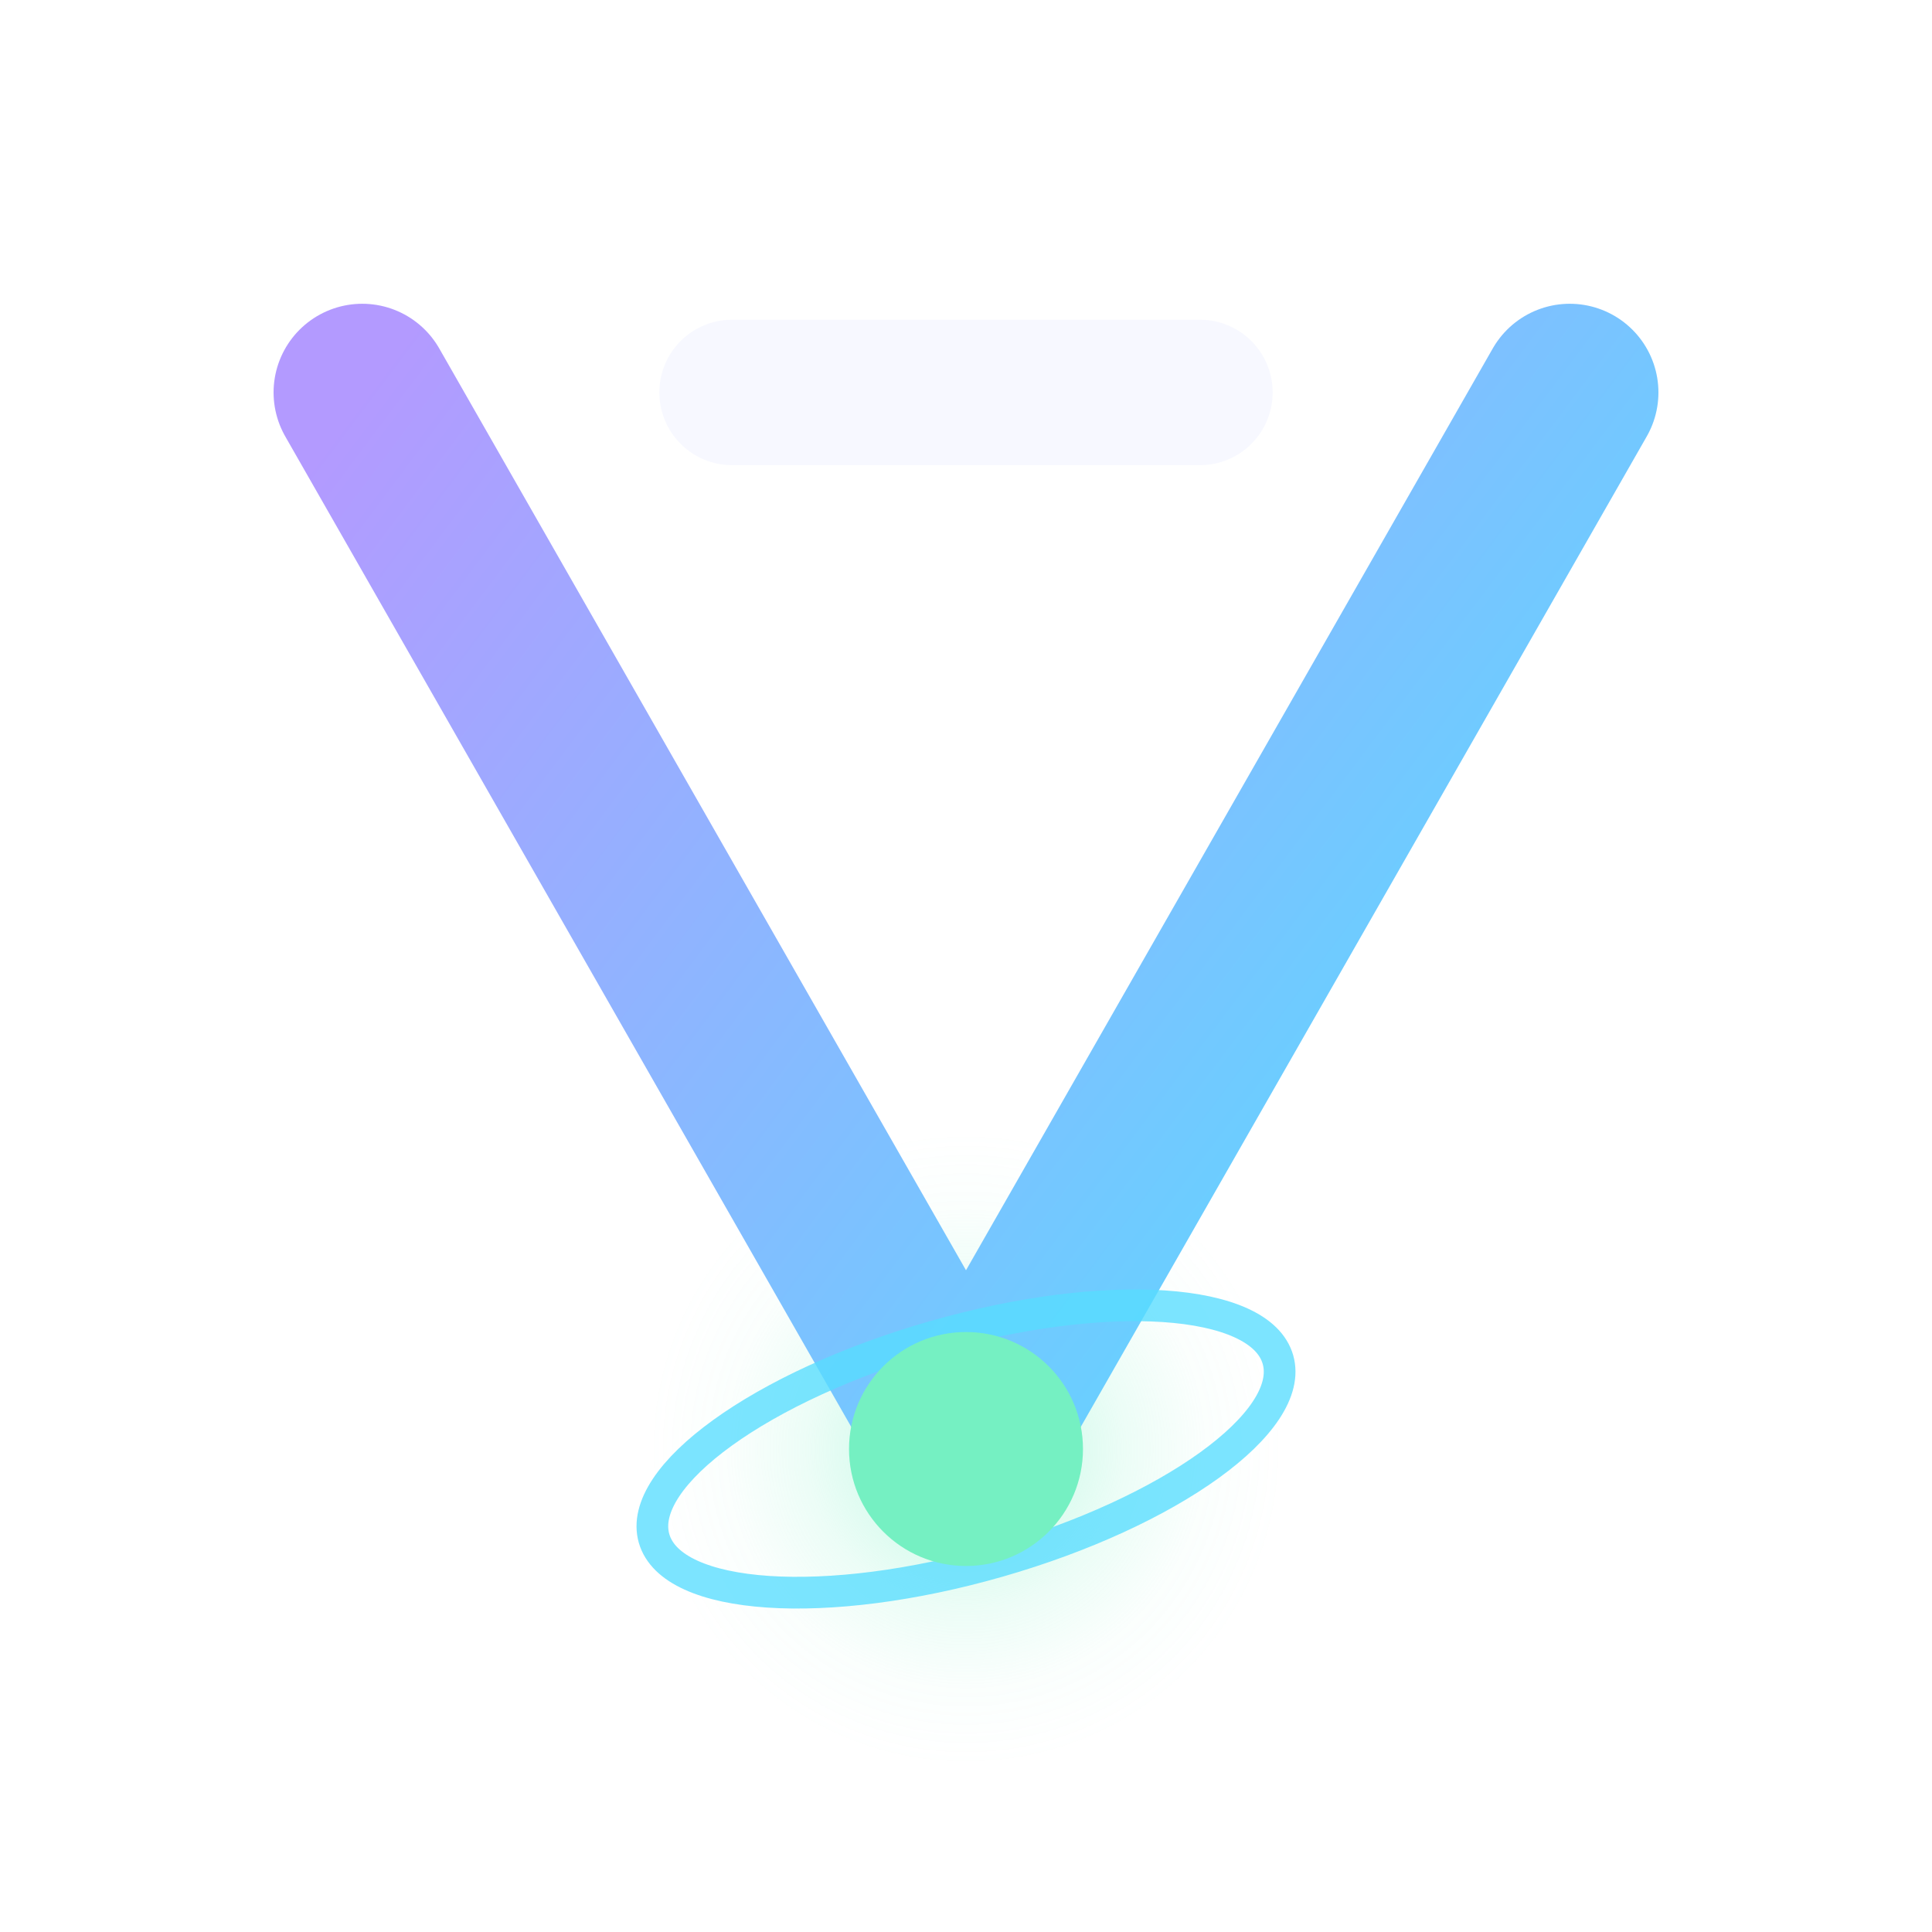
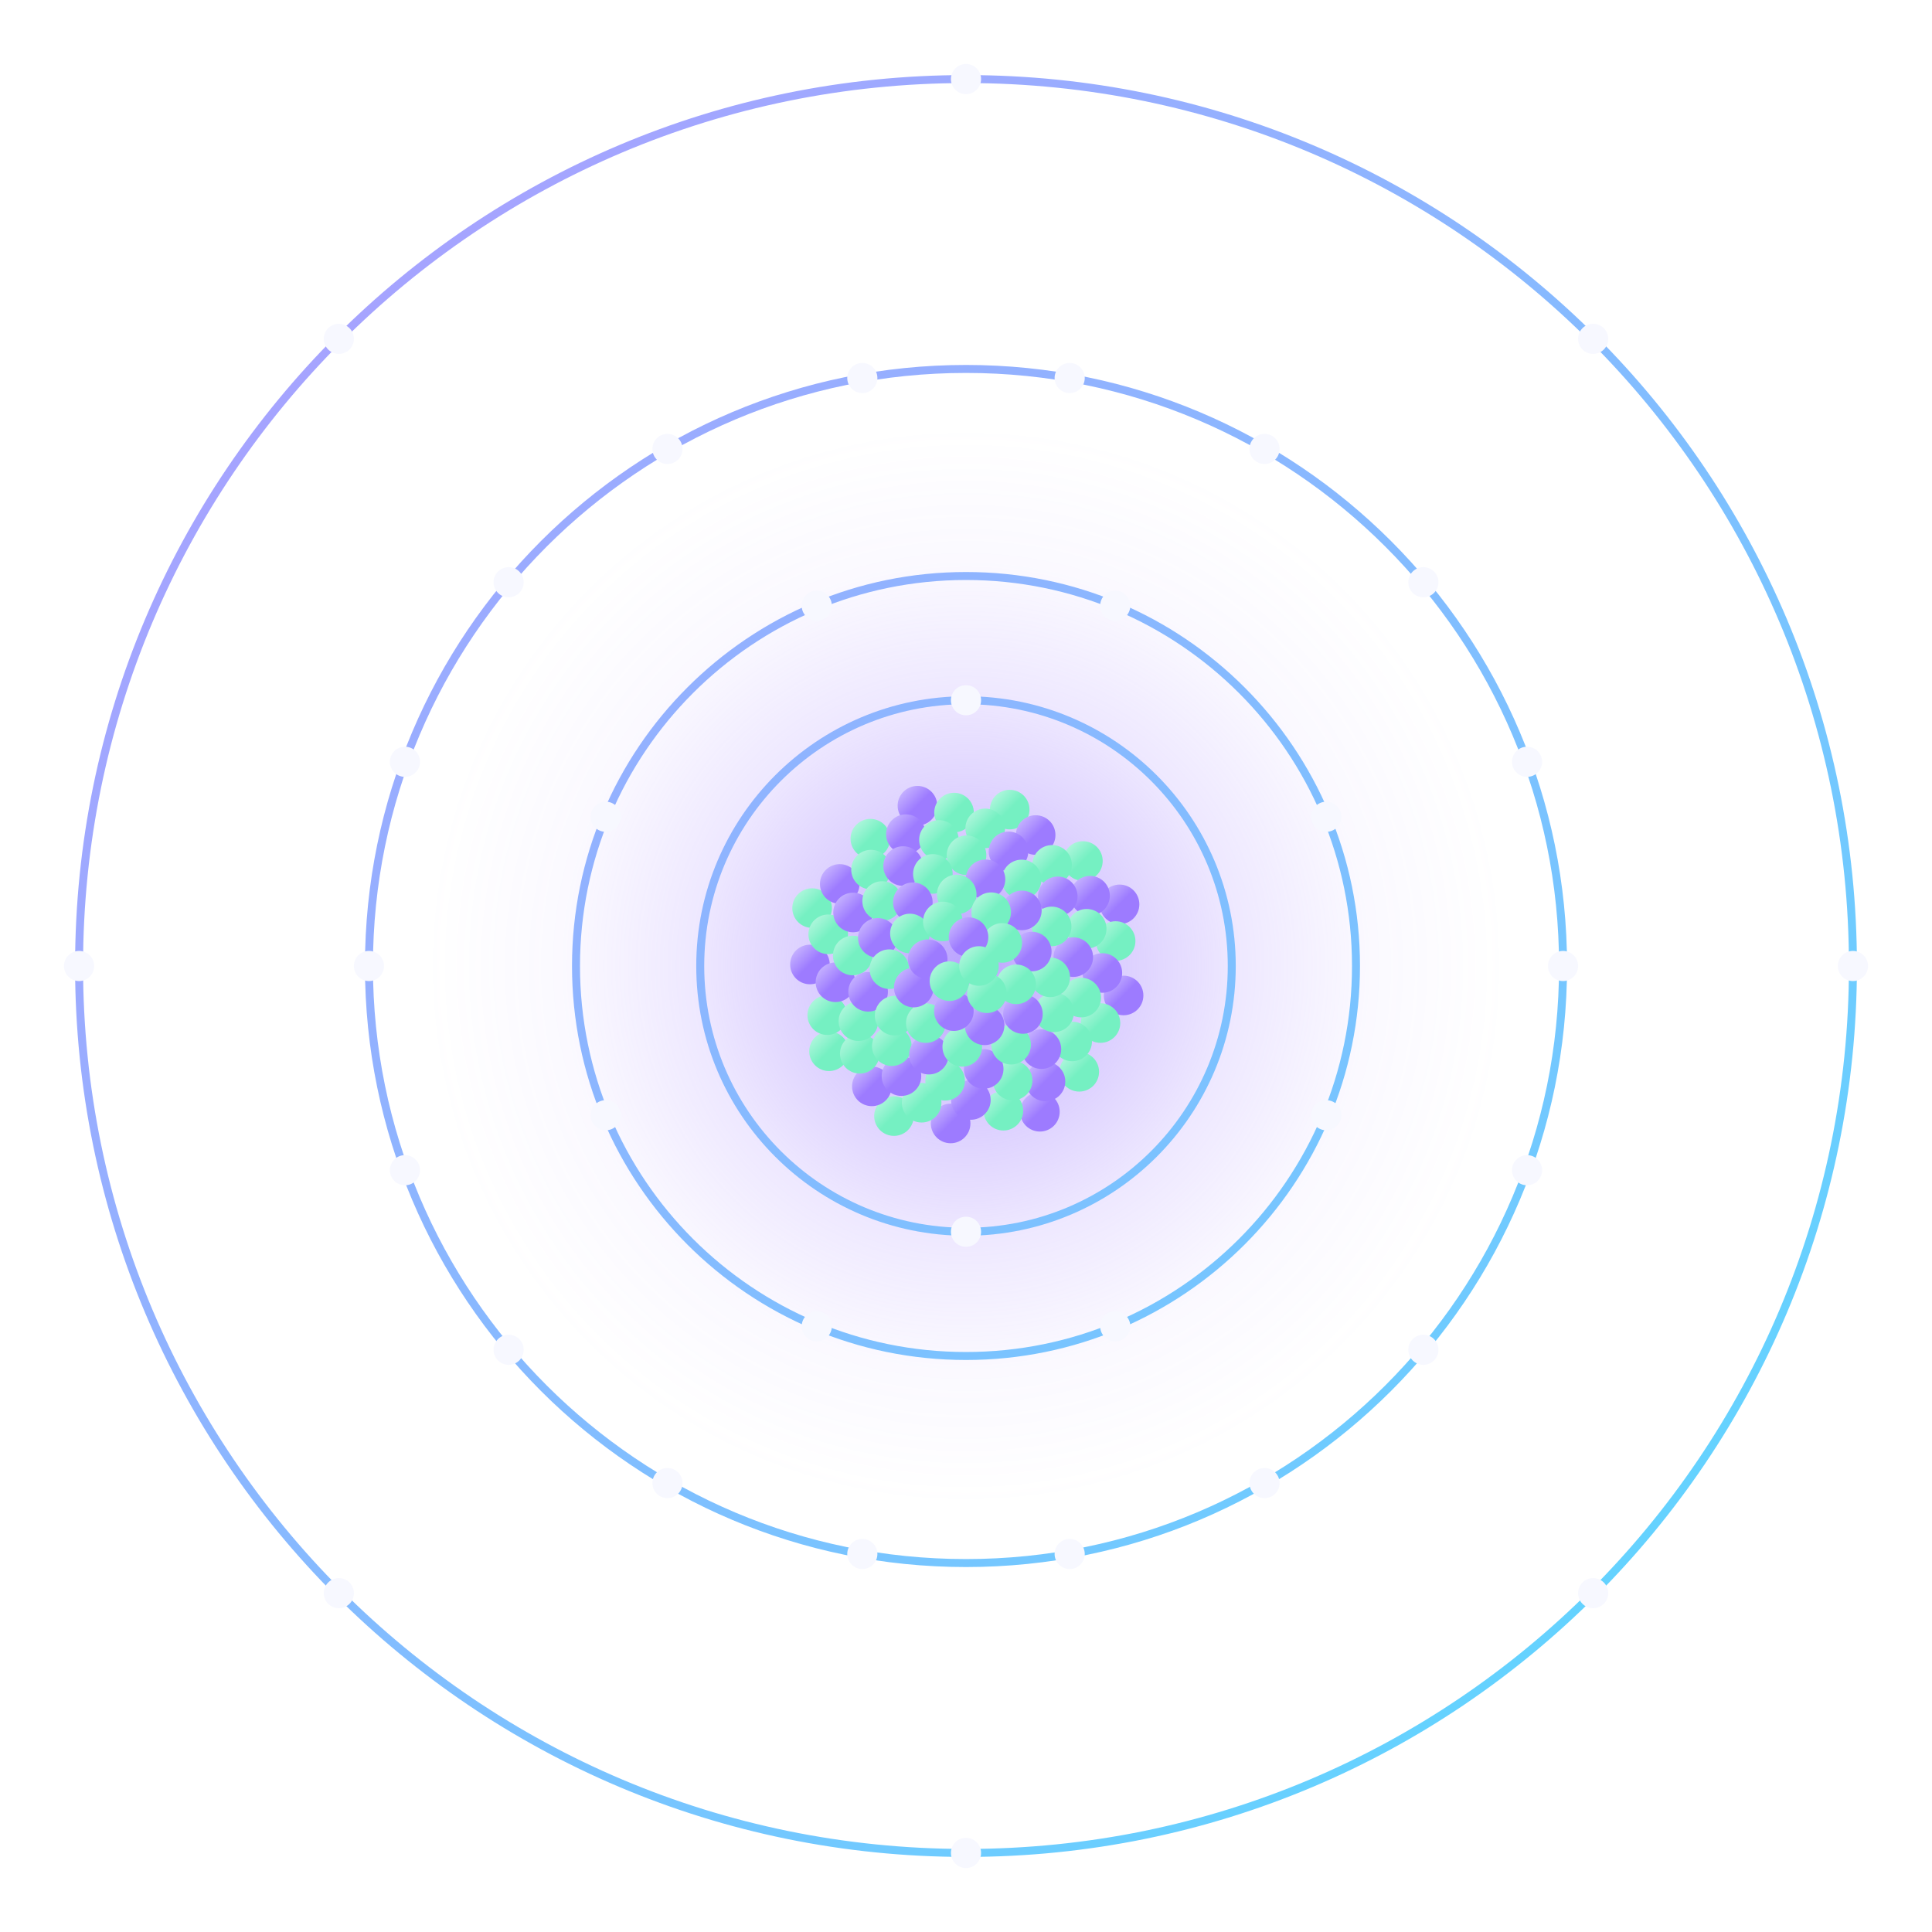
<svg xmlns="http://www.w3.org/2000/svg" viewBox="0 0 1024 1024" width="1024" height="1024" role="img" aria-label="vibey">
  <defs>
-     <radialGradient id="vibey-mark-g0" cx="512" cy="768" r="168" gradientUnits="userSpaceOnUse">
-       <stop offset="0" stop-color="#75f0c2" stop-opacity="0.55" />
-       <stop offset="0.25" stop-color="#75f0c2" stop-opacity="0.309" />
-       <stop offset="0.5" stop-color="#75f0c2" stop-opacity="0.138" />
-       <stop offset="0.75" stop-color="#75f0c2" stop-opacity="0.034" />
-       <stop offset="1" stop-color="#75f0c2" stop-opacity="0" />
+     <radialGradient id="vibey-mark-g0" cx="512" cy="512" r="285.76" gradientUnits="userSpaceOnUse">
+       <stop offset="0" stop-color="#9d7bff" stop-opacity="0.7" />
+       <stop offset="0.25" stop-color="#9d7bff" stop-opacity="0.394" />
+       <stop offset="0.5" stop-color="#9d7bff" stop-opacity="0.175" />
+       <stop offset="0.75" stop-color="#9d7bff" stop-opacity="0.044" />
+       <stop offset="1" stop-color="#9d7bff" stop-opacity="0" />
    </radialGradient>
-     <linearGradient id="vibey-mark-g1" x1="192" y1="208" x2="832" y2="688" gradientUnits="userSpaceOnUse">
+     <linearGradient id="vibey-mark-g1" x1="42" y1="42" x2="982" y2="982" gradientUnits="userSpaceOnUse">
      <stop offset="0" stop-color="#b39aff" stop-opacity="1" />
      <stop offset="1" stop-color="#57dcff" stop-opacity="1" />
    </linearGradient>
-     <linearGradient id="vibey-mark-g2" x1="192" y1="208" x2="832" y2="688" gradientUnits="userSpaceOnUse">
+     <linearGradient id="vibey-mark-g2" x1="42" y1="42" x2="982" y2="982" gradientUnits="userSpaceOnUse">
      <stop offset="0" stop-color="#b39aff" stop-opacity="1" />
      <stop offset="1" stop-color="#57dcff" stop-opacity="1" />
    </linearGradient>
+     <linearGradient id="vibey-mark-g3" x1="42" y1="42" x2="982" y2="982" gradientUnits="userSpaceOnUse">
+       <stop offset="0" stop-color="#b39aff" stop-opacity="1" />
+       <stop offset="1" stop-color="#57dcff" stop-opacity="1" />
+     </linearGradient>
+     <linearGradient id="vibey-mark-g4" x1="42" y1="42" x2="982" y2="982" gradientUnits="userSpaceOnUse">
+       <stop offset="0" stop-color="#b39aff" stop-opacity="1" />
+       <stop offset="1" stop-color="#57dcff" stop-opacity="1" />
+     </linearGradient>
+     <linearGradient id="vibey-mark-g5" x1="475.768" y1="416.552" x2="496.752" y2="437.535" gradientUnits="userSpaceOnUse">
+       <stop offset="0" stop-color="#d3c4ff" stop-opacity="1" />
+       <stop offset="0.5" stop-color="#9d7bff" stop-opacity="1" />
+       <stop offset="1" stop-color="#9d7bff" stop-opacity="1" />
+     </linearGradient>
+     <linearGradient id="vibey-mark-g6" x1="463.331" y1="581.059" x2="484.315" y2="602.042" gradientUnits="userSpaceOnUse">
+       <stop offset="0" stop-color="#c1f8e4" stop-opacity="1" />
+       <stop offset="0.5" stop-color="#75f0c2" stop-opacity="1" />
+       <stop offset="1" stop-color="#75f0c2" stop-opacity="1" />
+     </linearGradient>
+     <linearGradient id="vibey-mark-g7" x1="582.896" y1="468.838" x2="603.88" y2="489.822" gradientUnits="userSpaceOnUse">
+       <stop offset="0" stop-color="#d3c4ff" stop-opacity="1" />
+       <stop offset="0.5" stop-color="#9d7bff" stop-opacity="1" />
+       <stop offset="1" stop-color="#9d7bff" stop-opacity="1" />
+     </linearGradient>
+     <linearGradient id="vibey-mark-g8" x1="419.932" y1="470.811" x2="440.915" y2="491.795" gradientUnits="userSpaceOnUse">
+       <stop offset="0" stop-color="#c1f8e4" stop-opacity="1" />
+       <stop offset="0.5" stop-color="#75f0c2" stop-opacity="1" />
+       <stop offset="1" stop-color="#75f0c2" stop-opacity="1" />
+     </linearGradient>
+     <linearGradient id="vibey-mark-g9" x1="540.679" y1="578.763" x2="561.663" y2="599.746" gradientUnits="userSpaceOnUse">
+       <stop offset="0" stop-color="#d3c4ff" stop-opacity="1" />
+       <stop offset="0.5" stop-color="#9d7bff" stop-opacity="1" />
+       <stop offset="1" stop-color="#9d7bff" stop-opacity="1" />
+     </linearGradient>
+     <linearGradient id="vibey-mark-g10" x1="524.663" y1="418.61" x2="545.646" y2="439.593" gradientUnits="userSpaceOnUse">
+       <stop offset="0" stop-color="#c1f8e4" stop-opacity="1" />
+       <stop offset="0.5" stop-color="#75f0c2" stop-opacity="1" />
+       <stop offset="1" stop-color="#75f0c2" stop-opacity="1" />
+     </linearGradient>
+     <linearGradient id="vibey-mark-g11" x1="428.905" y1="546.704" x2="449.888" y2="567.687" gradientUnits="userSpaceOnUse">
+       <stop offset="0" stop-color="#c1f8e4" stop-opacity="1" />
+       <stop offset="0.5" stop-color="#75f0c2" stop-opacity="1" />
+       <stop offset="1" stop-color="#75f0c2" stop-opacity="1" />
+     </linearGradient>
+     <linearGradient id="vibey-mark-g12" x1="585.029" y1="517.124" x2="606.012" y2="538.107" gradientUnits="userSpaceOnUse">
+       <stop offset="0" stop-color="#d3c4ff" stop-opacity="1" />
+       <stop offset="0.5" stop-color="#9d7bff" stop-opacity="1" />
+       <stop offset="1" stop-color="#9d7bff" stop-opacity="1" />
+     </linearGradient>
+     <linearGradient id="vibey-mark-g13" x1="450.806" y1="434.022" x2="471.789" y2="455.006" gradientUnits="userSpaceOnUse">
+       <stop offset="0" stop-color="#c1f8e4" stop-opacity="1" />
+       <stop offset="0.5" stop-color="#75f0c2" stop-opacity="1" />
+       <stop offset="1" stop-color="#75f0c2" stop-opacity="1" />
+     </linearGradient>
+     <linearGradient id="vibey-mark-g14" x1="493.363" y1="584.961" x2="514.347" y2="605.945" gradientUnits="userSpaceOnUse">
+       <stop offset="0" stop-color="#d3c4ff" stop-opacity="1" />
+       <stop offset="0.5" stop-color="#9d7bff" stop-opacity="1" />
+       <stop offset="1" stop-color="#9d7bff" stop-opacity="1" />
+     </linearGradient>
+     <linearGradient id="vibey-mark-g15" x1="563.466" y1="445.852" x2="584.449" y2="466.835" gradientUnits="userSpaceOnUse">
+       <stop offset="0" stop-color="#c1f8e4" stop-opacity="1" />
+       <stop offset="0.5" stop-color="#75f0c2" stop-opacity="1" />
+       <stop offset="1" stop-color="#75f0c2" stop-opacity="1" />
+     </linearGradient>
+     <linearGradient id="vibey-mark-g16" x1="418.796" y1="500.701" x2="439.779" y2="521.685" gradientUnits="userSpaceOnUse">
+       <stop offset="0" stop-color="#d3c4ff" stop-opacity="1" />
+       <stop offset="0.5" stop-color="#9d7bff" stop-opacity="1" />
+       <stop offset="1" stop-color="#9d7bff" stop-opacity="1" />
+     </linearGradient>
+     <linearGradient id="vibey-mark-g17" x1="561.535" y1="557.584" x2="582.518" y2="578.568" gradientUnits="userSpaceOnUse">
+       <stop offset="0" stop-color="#c1f8e4" stop-opacity="1" />
+       <stop offset="0.5" stop-color="#75f0c2" stop-opacity="1" />
+       <stop offset="1" stop-color="#75f0c2" stop-opacity="1" />
+     </linearGradient>
+     <linearGradient id="vibey-mark-g18" x1="495.17" y1="420.187" x2="516.154" y2="441.171" gradientUnits="userSpaceOnUse">
+       <stop offset="0" stop-color="#c1f8e4" stop-opacity="1" />
+       <stop offset="0.5" stop-color="#75f0c2" stop-opacity="1" />
+       <stop offset="1" stop-color="#75f0c2" stop-opacity="1" />
+     </linearGradient>
+     <linearGradient id="vibey-mark-g19" x1="451.608" y1="565.296" x2="472.591" y2="586.279" gradientUnits="userSpaceOnUse">
+       <stop offset="0" stop-color="#d3c4ff" stop-opacity="1" />
+       <stop offset="0.5" stop-color="#9d7bff" stop-opacity="1" />
+       <stop offset="1" stop-color="#9d7bff" stop-opacity="1" />
+     </linearGradient>
+     <linearGradient id="vibey-mark-g20" x1="580.814" y1="488.277" x2="601.798" y2="509.26" gradientUnits="userSpaceOnUse">
+       <stop offset="0" stop-color="#c1f8e4" stop-opacity="1" />
+       <stop offset="0.5" stop-color="#75f0c2" stop-opacity="1" />
+       <stop offset="1" stop-color="#75f0c2" stop-opacity="1" />
+     </linearGradient>
+     <linearGradient id="vibey-mark-g21" x1="434.587" y1="458.015" x2="455.57" y2="478.999" gradientUnits="userSpaceOnUse">
+       <stop offset="0" stop-color="#d3c4ff" stop-opacity="1" />
+       <stop offset="0.5" stop-color="#9d7bff" stop-opacity="1" />
+       <stop offset="1" stop-color="#9d7bff" stop-opacity="1" />
+     </linearGradient>
+     <linearGradient id="vibey-mark-g22" x1="521.327" y1="578.209" x2="542.31" y2="599.193" gradientUnits="userSpaceOnUse">
+       <stop offset="0" stop-color="#c1f8e4" stop-opacity="1" />
+       <stop offset="0.5" stop-color="#75f0c2" stop-opacity="1" />
+       <stop offset="1" stop-color="#75f0c2" stop-opacity="1" />
+     </linearGradient>
+     <linearGradient id="vibey-mark-g23" x1="538.425" y1="432.092" x2="559.408" y2="453.076" gradientUnits="userSpaceOnUse">
+       <stop offset="0" stop-color="#d3c4ff" stop-opacity="1" />
+       <stop offset="0.5" stop-color="#9d7bff" stop-opacity="1" />
+       <stop offset="1" stop-color="#9d7bff" stop-opacity="1" />
+     </linearGradient>
+     <linearGradient id="vibey-mark-g24" x1="427.965" y1="527.556" x2="448.949" y2="548.539" gradientUnits="userSpaceOnUse">
+       <stop offset="0" stop-color="#c1f8e4" stop-opacity="1" />
+       <stop offset="0.5" stop-color="#75f0c2" stop-opacity="1" />
+       <stop offset="1" stop-color="#75f0c2" stop-opacity="1" />
+     </linearGradient>
+     <linearGradient id="vibey-mark-g25" x1="572.772" y1="531.742" x2="593.756" y2="552.726" gradientUnits="userSpaceOnUse">
+       <stop offset="0" stop-color="#c1f8e4" stop-opacity="1" />
+       <stop offset="0.5" stop-color="#75f0c2" stop-opacity="1" />
+       <stop offset="1" stop-color="#75f0c2" stop-opacity="1" />
+     </linearGradient>
+     <linearGradient id="vibey-mark-g26" x1="469.637" y1="431.633" x2="490.62" y2="452.617" gradientUnits="userSpaceOnUse">
+       <stop offset="0" stop-color="#d3c4ff" stop-opacity="1" />
+       <stop offset="0.5" stop-color="#9d7bff" stop-opacity="1" />
+       <stop offset="1" stop-color="#9d7bff" stop-opacity="1" />
+     </linearGradient>
+     <linearGradient id="vibey-mark-g27" x1="478" y1="573.974" x2="498.983" y2="594.957" gradientUnits="userSpaceOnUse">
+       <stop offset="0" stop-color="#c1f8e4" stop-opacity="1" />
+       <stop offset="0.5" stop-color="#75f0c2" stop-opacity="1" />
+       <stop offset="1" stop-color="#75f0c2" stop-opacity="1" />
+     </linearGradient>
+     <linearGradient id="vibey-mark-g28" x1="567.251" y1="464.261" x2="588.235" y2="485.244" gradientUnits="userSpaceOnUse">
+       <stop offset="0" stop-color="#d3c4ff" stop-opacity="1" />
+       <stop offset="0.5" stop-color="#9d7bff" stop-opacity="1" />
+       <stop offset="1" stop-color="#9d7bff" stop-opacity="1" />
+     </linearGradient>
+     <linearGradient id="vibey-mark-g29" x1="428.482" y1="484.705" x2="449.466" y2="505.689" gradientUnits="userSpaceOnUse">
+       <stop offset="0" stop-color="#c1f8e4" stop-opacity="1" />
+       <stop offset="0.5" stop-color="#75f0c2" stop-opacity="1" />
+       <stop offset="1" stop-color="#75f0c2" stop-opacity="1" />
+     </linearGradient>
+     <linearGradient id="vibey-mark-g30" x1="543.647" y1="562.706" x2="564.63" y2="583.69" gradientUnits="userSpaceOnUse">
+       <stop offset="0" stop-color="#d3c4ff" stop-opacity="1" />
+       <stop offset="0.5" stop-color="#9d7bff" stop-opacity="1" />
+       <stop offset="1" stop-color="#9d7bff" stop-opacity="1" />
+     </linearGradient>
+     <linearGradient id="vibey-mark-g31" x1="511.687" y1="428.551" x2="532.671" y2="449.534" gradientUnits="userSpaceOnUse">
+       <stop offset="0" stop-color="#c1f8e4" stop-opacity="1" />
+       <stop offset="0.5" stop-color="#75f0c2" stop-opacity="1" />
+       <stop offset="1" stop-color="#75f0c2" stop-opacity="1" />
+     </linearGradient>
+     <linearGradient id="vibey-mark-g32" x1="445.216" y1="548.019" x2="466.2" y2="569.003" gradientUnits="userSpaceOnUse">
+       <stop offset="0" stop-color="#c1f8e4" stop-opacity="1" />
+       <stop offset="0.5" stop-color="#75f0c2" stop-opacity="1" />
+       <stop offset="1" stop-color="#75f0c2" stop-opacity="1" />
+     </linearGradient>
+     <linearGradient id="vibey-mark-g33" x1="573.786" y1="505.204" x2="594.769" y2="526.187" gradientUnits="userSpaceOnUse">
+       <stop offset="0" stop-color="#d3c4ff" stop-opacity="1" />
+       <stop offset="0.5" stop-color="#9d7bff" stop-opacity="1" />
+       <stop offset="1" stop-color="#9d7bff" stop-opacity="1" />
+     </linearGradient>
+     <linearGradient id="vibey-mark-g34" x1="451.169" y1="450.427" x2="472.153" y2="471.411" gradientUnits="userSpaceOnUse">
+       <stop offset="0" stop-color="#c1f8e4" stop-opacity="1" />
+       <stop offset="0.5" stop-color="#75f0c2" stop-opacity="1" />
+       <stop offset="1" stop-color="#75f0c2" stop-opacity="1" />
+     </linearGradient>
+     <linearGradient id="vibey-mark-g35" x1="504.098" y1="572.517" x2="525.081" y2="593.5" gradientUnits="userSpaceOnUse">
+       <stop offset="0" stop-color="#d3c4ff" stop-opacity="1" />
+       <stop offset="0.5" stop-color="#9d7bff" stop-opacity="1" />
+       <stop offset="1" stop-color="#9d7bff" stop-opacity="1" />
+     </linearGradient>
+     <linearGradient id="vibey-mark-g36" x1="547.132" y1="447.908" x2="568.116" y2="468.891" gradientUnits="userSpaceOnUse">
+       <stop offset="0" stop-color="#c1f8e4" stop-opacity="1" />
+       <stop offset="0.5" stop-color="#75f0c2" stop-opacity="1" />
+       <stop offset="1" stop-color="#75f0c2" stop-opacity="1" />
+     </linearGradient>
+     <linearGradient id="vibey-mark-g37" x1="432.328" y1="510.13" x2="453.312" y2="531.113" gradientUnits="userSpaceOnUse">
+       <stop offset="0" stop-color="#d3c4ff" stop-opacity="1" />
+       <stop offset="0.5" stop-color="#9d7bff" stop-opacity="1" />
+       <stop offset="1" stop-color="#9d7bff" stop-opacity="1" />
+     </linearGradient>
+     <linearGradient id="vibey-mark-g38" x1="557.789" y1="541.487" x2="578.772" y2="562.471" gradientUnits="userSpaceOnUse">
+       <stop offset="0" stop-color="#c1f8e4" stop-opacity="1" />
+       <stop offset="0.5" stop-color="#75f0c2" stop-opacity="1" />
+       <stop offset="1" stop-color="#75f0c2" stop-opacity="1" />
+     </linearGradient>
+     <linearGradient id="vibey-mark-g39" x1="487.158" y1="434.684" x2="508.142" y2="455.667" gradientUnits="userSpaceOnUse">
+       <stop offset="0" stop-color="#c1f8e4" stop-opacity="1" />
+       <stop offset="0.5" stop-color="#75f0c2" stop-opacity="1" />
+       <stop offset="1" stop-color="#75f0c2" stop-opacity="1" />
+     </linearGradient>
+     <linearGradient id="vibey-mark-g40" x1="467.301" y1="559.877" x2="488.284" y2="580.861" gradientUnits="userSpaceOnUse">
+       <stop offset="0" stop-color="#d3c4ff" stop-opacity="1" />
+       <stop offset="0.5" stop-color="#9d7bff" stop-opacity="1" />
+       <stop offset="1" stop-color="#9d7bff" stop-opacity="1" />
+     </linearGradient>
+     <linearGradient id="vibey-mark-g41" x1="565.489" y1="481.782" x2="586.473" y2="502.766" gradientUnits="userSpaceOnUse">
+       <stop offset="0" stop-color="#c1f8e4" stop-opacity="1" />
+       <stop offset="0.5" stop-color="#75f0c2" stop-opacity="1" />
+       <stop offset="1" stop-color="#75f0c2" stop-opacity="1" />
+     </linearGradient>
+     <linearGradient id="vibey-mark-g42" x1="441.646" y1="473.138" x2="462.63" y2="494.122" gradientUnits="userSpaceOnUse">
+       <stop offset="0" stop-color="#d3c4ff" stop-opacity="1" />
+       <stop offset="0.5" stop-color="#9d7bff" stop-opacity="1" />
+       <stop offset="1" stop-color="#9d7bff" stop-opacity="1" />
+     </linearGradient>
+     <linearGradient id="vibey-mark-g43" x1="526.215" y1="562.2" x2="547.199" y2="583.184" gradientUnits="userSpaceOnUse">
+       <stop offset="0" stop-color="#c1f8e4" stop-opacity="1" />
+       <stop offset="0.5" stop-color="#75f0c2" stop-opacity="1" />
+       <stop offset="1" stop-color="#75f0c2" stop-opacity="1" />
+     </linearGradient>
+     <linearGradient id="vibey-mark-g44" x1="524.035" y1="440.745" x2="545.019" y2="461.729" gradientUnits="userSpaceOnUse">
+       <stop offset="0" stop-color="#d3c4ff" stop-opacity="1" />
+       <stop offset="0.5" stop-color="#9d7bff" stop-opacity="1" />
+       <stop offset="1" stop-color="#9d7bff" stop-opacity="1" />
+     </linearGradient>
+     <linearGradient id="vibey-mark-g45" x1="444.504" y1="530.762" x2="465.488" y2="551.745" gradientUnits="userSpaceOnUse">
+       <stop offset="0" stop-color="#c1f8e4" stop-opacity="1" />
+       <stop offset="0.5" stop-color="#75f0c2" stop-opacity="1" />
+       <stop offset="1" stop-color="#75f0c2" stop-opacity="1" />
+     </linearGradient>
+     <linearGradient id="vibey-mark-g46" x1="562.587" y1="518.247" x2="583.571" y2="539.231" gradientUnits="userSpaceOnUse">
+       <stop offset="0" stop-color="#c1f8e4" stop-opacity="1" />
+       <stop offset="0.5" stop-color="#75f0c2" stop-opacity="1" />
+       <stop offset="1" stop-color="#75f0c2" stop-opacity="1" />
+     </linearGradient>
+     <linearGradient id="vibey-mark-g47" x1="468.177" y1="448.541" x2="489.16" y2="469.525" gradientUnits="userSpaceOnUse">
+       <stop offset="0" stop-color="#d3c4ff" stop-opacity="1" />
+       <stop offset="0.5" stop-color="#9d7bff" stop-opacity="1" />
+       <stop offset="1" stop-color="#9d7bff" stop-opacity="1" />
+     </linearGradient>
+     <linearGradient id="vibey-mark-g48" x1="490.443" y1="562.333" x2="511.426" y2="583.316" gradientUnits="userSpaceOnUse">
+       <stop offset="0" stop-color="#c1f8e4" stop-opacity="1" />
+       <stop offset="0.5" stop-color="#75f0c2" stop-opacity="1" />
+       <stop offset="1" stop-color="#75f0c2" stop-opacity="1" />
+     </linearGradient>
+     <linearGradient id="vibey-mark-g49" x1="550.142" y1="464.597" x2="571.126" y2="485.58" gradientUnits="userSpaceOnUse">
+       <stop offset="0" stop-color="#d3c4ff" stop-opacity="1" />
+       <stop offset="0.5" stop-color="#9d7bff" stop-opacity="1" />
+       <stop offset="1" stop-color="#9d7bff" stop-opacity="1" />
+     </linearGradient>
+     <linearGradient id="vibey-mark-g50" x1="441.488" y1="495.946" x2="462.472" y2="516.929" gradientUnits="userSpaceOnUse">
+       <stop offset="0" stop-color="#c1f8e4" stop-opacity="1" />
+       <stop offset="0.5" stop-color="#75f0c2" stop-opacity="1" />
+       <stop offset="1" stop-color="#75f0c2" stop-opacity="1" />
+     </linearGradient>
+     <linearGradient id="vibey-mark-g51" x1="541.478" y1="545.569" x2="562.462" y2="566.553" gradientUnits="userSpaceOnUse">
+       <stop offset="0" stop-color="#d3c4ff" stop-opacity="1" />
+       <stop offset="0.5" stop-color="#9d7bff" stop-opacity="1" />
+       <stop offset="1" stop-color="#9d7bff" stop-opacity="1" />
+     </linearGradient>
+     <linearGradient id="vibey-mark-g52" x1="501.795" y1="442.818" x2="522.778" y2="463.802" gradientUnits="userSpaceOnUse">
+       <stop offset="0" stop-color="#c1f8e4" stop-opacity="1" />
+       <stop offset="0.5" stop-color="#75f0c2" stop-opacity="1" />
+       <stop offset="1" stop-color="#75f0c2" stop-opacity="1" />
+     </linearGradient>
+     <linearGradient id="vibey-mark-g53" x1="462.202" y1="543.997" x2="483.186" y2="564.98" gradientUnits="userSpaceOnUse">
+       <stop offset="0" stop-color="#c1f8e4" stop-opacity="1" />
+       <stop offset="0.5" stop-color="#75f0c2" stop-opacity="1" />
+       <stop offset="1" stop-color="#75f0c2" stop-opacity="1" />
+     </linearGradient>
+     <linearGradient id="vibey-mark-g54" x1="558.374" y1="496.797" x2="579.357" y2="517.781" gradientUnits="userSpaceOnUse">
+       <stop offset="0" stop-color="#d3c4ff" stop-opacity="1" />
+       <stop offset="0.5" stop-color="#9d7bff" stop-opacity="1" />
+       <stop offset="1" stop-color="#9d7bff" stop-opacity="1" />
+     </linearGradient>
+     <linearGradient id="vibey-mark-g55" x1="457.054" y1="467.08" x2="478.037" y2="488.064" gradientUnits="userSpaceOnUse">
+       <stop offset="0" stop-color="#c1f8e4" stop-opacity="1" />
+       <stop offset="0.5" stop-color="#75f0c2" stop-opacity="1" />
+       <stop offset="1" stop-color="#75f0c2" stop-opacity="1" />
+     </linearGradient>
+     <linearGradient id="vibey-mark-g56" x1="510.889" y1="556.09" x2="531.872" y2="577.073" gradientUnits="userSpaceOnUse">
+       <stop offset="0" stop-color="#d3c4ff" stop-opacity="1" />
+       <stop offset="0.5" stop-color="#9d7bff" stop-opacity="1" />
+       <stop offset="1" stop-color="#9d7bff" stop-opacity="1" />
+     </linearGradient>
+     <linearGradient id="vibey-mark-g57" x1="530.996" y1="455.648" x2="551.98" y2="476.631" gradientUnits="userSpaceOnUse">
+       <stop offset="0" stop-color="#c1f8e4" stop-opacity="1" />
+       <stop offset="0.5" stop-color="#75f0c2" stop-opacity="1" />
+       <stop offset="1" stop-color="#75f0c2" stop-opacity="1" />
+     </linearGradient>
+     <linearGradient id="vibey-mark-g58" x1="449.63" y1="515.183" x2="470.613" y2="536.167" gradientUnits="userSpaceOnUse">
+       <stop offset="0" stop-color="#d3c4ff" stop-opacity="1" />
+       <stop offset="0.5" stop-color="#9d7bff" stop-opacity="1" />
+       <stop offset="1" stop-color="#9d7bff" stop-opacity="1" />
+     </linearGradient>
+     <linearGradient id="vibey-mark-g59" x1="548.214" y1="526.056" x2="569.197" y2="547.039" gradientUnits="userSpaceOnUse">
+       <stop offset="0" stop-color="#c1f8e4" stop-opacity="1" />
+       <stop offset="0.5" stop-color="#75f0c2" stop-opacity="1" />
+       <stop offset="1" stop-color="#75f0c2" stop-opacity="1" />
+     </linearGradient>
+     <linearGradient id="vibey-mark-g60" x1="483.956" y1="452.707" x2="504.939" y2="473.691" gradientUnits="userSpaceOnUse">
+       <stop offset="0" stop-color="#c1f8e4" stop-opacity="1" />
+       <stop offset="0.5" stop-color="#75f0c2" stop-opacity="1" />
+       <stop offset="1" stop-color="#75f0c2" stop-opacity="1" />
+     </linearGradient>
+     <linearGradient id="vibey-mark-g61" x1="481.841" y1="548.502" x2="502.824" y2="569.486" gradientUnits="userSpaceOnUse">
+       <stop offset="0" stop-color="#d3c4ff" stop-opacity="1" />
+       <stop offset="0.5" stop-color="#9d7bff" stop-opacity="1" />
+       <stop offset="1" stop-color="#9d7bff" stop-opacity="1" />
+     </linearGradient>
+     <linearGradient id="vibey-mark-g62" x1="546.906" y1="480.533" x2="567.889" y2="501.517" gradientUnits="userSpaceOnUse">
+       <stop offset="0" stop-color="#c1f8e4" stop-opacity="1" />
+       <stop offset="0.5" stop-color="#75f0c2" stop-opacity="1" />
+       <stop offset="1" stop-color="#75f0c2" stop-opacity="1" />
+     </linearGradient>
+     <linearGradient id="vibey-mark-g63" x1="454.773" y1="486.598" x2="475.756" y2="507.582" gradientUnits="userSpaceOnUse">
+       <stop offset="0" stop-color="#d3c4ff" stop-opacity="1" />
+       <stop offset="0.5" stop-color="#9d7bff" stop-opacity="1" />
+       <stop offset="1" stop-color="#9d7bff" stop-opacity="1" />
+     </linearGradient>
+     <linearGradient id="vibey-mark-g64" x1="525.415" y1="543.229" x2="546.398" y2="564.212" gradientUnits="userSpaceOnUse">
+       <stop offset="0" stop-color="#c1f8e4" stop-opacity="1" />
+       <stop offset="0.5" stop-color="#75f0c2" stop-opacity="1" />
+       <stop offset="1" stop-color="#75f0c2" stop-opacity="1" />
+     </linearGradient>
+     <linearGradient id="vibey-mark-g65" x1="511.844" y1="455.563" x2="532.828" y2="476.547" gradientUnits="userSpaceOnUse">
+       <stop offset="0" stop-color="#d3c4ff" stop-opacity="1" />
+       <stop offset="0.5" stop-color="#9d7bff" stop-opacity="1" />
+       <stop offset="1" stop-color="#9d7bff" stop-opacity="1" />
+     </linearGradient>
+     <linearGradient id="vibey-mark-g66" x1="463.683" y1="527.826" x2="484.666" y2="548.81" gradientUnits="userSpaceOnUse">
+       <stop offset="0" stop-color="#c1f8e4" stop-opacity="1" />
+       <stop offset="0.5" stop-color="#75f0c2" stop-opacity="1" />
+       <stop offset="1" stop-color="#75f0c2" stop-opacity="1" />
+     </linearGradient>
+     <linearGradient id="vibey-mark-g67" x1="546.151" y1="507.515" x2="567.134" y2="528.498" gradientUnits="userSpaceOnUse">
+       <stop offset="0" stop-color="#c1f8e4" stop-opacity="1" />
+       <stop offset="0.5" stop-color="#75f0c2" stop-opacity="1" />
+       <stop offset="1" stop-color="#75f0c2" stop-opacity="1" />
+     </linearGradient>
+     <linearGradient id="vibey-mark-g68" x1="473.327" y1="467.738" x2="494.31" y2="488.721" gradientUnits="userSpaceOnUse">
+       <stop offset="0" stop-color="#d3c4ff" stop-opacity="1" />
+       <stop offset="0.5" stop-color="#9d7bff" stop-opacity="1" />
+       <stop offset="1" stop-color="#9d7bff" stop-opacity="1" />
+     </linearGradient>
+     <linearGradient id="vibey-mark-g69" x1="499.527" y1="544.361" x2="520.51" y2="565.344" gradientUnits="userSpaceOnUse">
+       <stop offset="0" stop-color="#c1f8e4" stop-opacity="1" />
+       <stop offset="0.5" stop-color="#75f0c2" stop-opacity="1" />
+       <stop offset="1" stop-color="#75f0c2" stop-opacity="1" />
+     </linearGradient>
+     <linearGradient id="vibey-mark-g70" x1="531.126" y1="472.035" x2="552.109" y2="493.018" gradientUnits="userSpaceOnUse">
+       <stop offset="0" stop-color="#d3c4ff" stop-opacity="1" />
+       <stop offset="0.5" stop-color="#9d7bff" stop-opacity="1" />
+       <stop offset="1" stop-color="#9d7bff" stop-opacity="1" />
+     </linearGradient>
+     <linearGradient id="vibey-mark-g71" x1="460.904" y1="503.187" x2="481.888" y2="524.171" gradientUnits="userSpaceOnUse">
+       <stop offset="0" stop-color="#c1f8e4" stop-opacity="1" />
+       <stop offset="0.5" stop-color="#75f0c2" stop-opacity="1" />
+       <stop offset="1" stop-color="#75f0c2" stop-opacity="1" />
+     </linearGradient>
+     <linearGradient id="vibey-mark-g72" x1="531.682" y1="526.939" x2="552.665" y2="547.922" gradientUnits="userSpaceOnUse">
+       <stop offset="0" stop-color="#d3c4ff" stop-opacity="1" />
+       <stop offset="0.5" stop-color="#9d7bff" stop-opacity="1" />
+       <stop offset="1" stop-color="#9d7bff" stop-opacity="1" />
+     </linearGradient>
+     <linearGradient id="vibey-mark-g73" x1="496.593" y1="463.579" x2="517.577" y2="484.563" gradientUnits="userSpaceOnUse">
+       <stop offset="0" stop-color="#c1f8e4" stop-opacity="1" />
+       <stop offset="0.5" stop-color="#75f0c2" stop-opacity="1" />
+       <stop offset="1" stop-color="#75f0c2" stop-opacity="1" />
+     </linearGradient>
+     <linearGradient id="vibey-mark-g74" x1="480.233" y1="531.77" x2="501.217" y2="552.753" gradientUnits="userSpaceOnUse">
+       <stop offset="0" stop-color="#c1f8e4" stop-opacity="1" />
+       <stop offset="0.5" stop-color="#75f0c2" stop-opacity="1" />
+       <stop offset="1" stop-color="#75f0c2" stop-opacity="1" />
+     </linearGradient>
+     <linearGradient id="vibey-mark-g75" x1="536.369" y1="493.844" x2="557.353" y2="514.828" gradientUnits="userSpaceOnUse">
+       <stop offset="0" stop-color="#d3c4ff" stop-opacity="1" />
+       <stop offset="0.5" stop-color="#9d7bff" stop-opacity="1" />
+       <stop offset="1" stop-color="#9d7bff" stop-opacity="1" />
+     </linearGradient>
+     <linearGradient id="vibey-mark-g76" x1="471.792" y1="484.287" x2="492.775" y2="505.27" gradientUnits="userSpaceOnUse">
+       <stop offset="0" stop-color="#c1f8e4" stop-opacity="1" />
+       <stop offset="0.5" stop-color="#75f0c2" stop-opacity="1" />
+       <stop offset="1" stop-color="#75f0c2" stop-opacity="1" />
+     </linearGradient>
+     <linearGradient id="vibey-mark-g77" x1="511.368" y1="532.942" x2="532.351" y2="553.925" gradientUnits="userSpaceOnUse">
+       <stop offset="0" stop-color="#d3c4ff" stop-opacity="1" />
+       <stop offset="0.5" stop-color="#9d7bff" stop-opacity="1" />
+       <stop offset="1" stop-color="#9d7bff" stop-opacity="1" />
+     </linearGradient>
+     <linearGradient id="vibey-mark-g78" x1="514.85" y1="472.997" x2="535.834" y2="493.98" gradientUnits="userSpaceOnUse">
+       <stop offset="0" stop-color="#c1f8e4" stop-opacity="1" />
+       <stop offset="0.5" stop-color="#75f0c2" stop-opacity="1" />
+       <stop offset="1" stop-color="#75f0c2" stop-opacity="1" />
+     </linearGradient>
+     <linearGradient id="vibey-mark-g79" x1="473.831" y1="512.933" x2="494.815" y2="533.916" gradientUnits="userSpaceOnUse">
+       <stop offset="0" stop-color="#d3c4ff" stop-opacity="1" />
+       <stop offset="0.5" stop-color="#9d7bff" stop-opacity="1" />
+       <stop offset="1" stop-color="#9d7bff" stop-opacity="1" />
+     </linearGradient>
+     <linearGradient id="vibey-mark-g80" x1="528.112" y1="511.224" x2="549.096" y2="532.207" gradientUnits="userSpaceOnUse">
+       <stop offset="0" stop-color="#c1f8e4" stop-opacity="1" />
+       <stop offset="0.5" stop-color="#75f0c2" stop-opacity="1" />
+       <stop offset="1" stop-color="#75f0c2" stop-opacity="1" />
+     </linearGradient>
+     <linearGradient id="vibey-mark-g81" x1="489.246" y1="477.898" x2="510.23" y2="498.882" gradientUnits="userSpaceOnUse">
+       <stop offset="0" stop-color="#c1f8e4" stop-opacity="1" />
+       <stop offset="0.5" stop-color="#75f0c2" stop-opacity="1" />
+       <stop offset="1" stop-color="#75f0c2" stop-opacity="1" />
+     </linearGradient>
+     <linearGradient id="vibey-mark-g82" x1="495.079" y1="525.426" x2="516.062" y2="546.41" gradientUnits="userSpaceOnUse">
+       <stop offset="0" stop-color="#d3c4ff" stop-opacity="1" />
+       <stop offset="0.5" stop-color="#9d7bff" stop-opacity="1" />
+       <stop offset="1" stop-color="#9d7bff" stop-opacity="1" />
+     </linearGradient>
+     <linearGradient id="vibey-mark-g83" x1="520.731" y1="489.28" x2="541.715" y2="510.264" gradientUnits="userSpaceOnUse">
+       <stop offset="0" stop-color="#c1f8e4" stop-opacity="1" />
+       <stop offset="0.5" stop-color="#75f0c2" stop-opacity="1" />
+       <stop offset="1" stop-color="#75f0c2" stop-opacity="1" />
+     </linearGradient>
+     <linearGradient id="vibey-mark-g84" x1="481.216" y1="497.919" x2="502.199" y2="518.902" gradientUnits="userSpaceOnUse">
+       <stop offset="0" stop-color="#d3c4ff" stop-opacity="1" />
+       <stop offset="0.5" stop-color="#9d7bff" stop-opacity="1" />
+       <stop offset="1" stop-color="#9d7bff" stop-opacity="1" />
+     </linearGradient>
+     <linearGradient id="vibey-mark-g85" x1="512.566" y1="515.931" x2="533.55" y2="536.915" gradientUnits="userSpaceOnUse">
+       <stop offset="0" stop-color="#c1f8e4" stop-opacity="1" />
+       <stop offset="0.5" stop-color="#75f0c2" stop-opacity="1" />
+       <stop offset="1" stop-color="#75f0c2" stop-opacity="1" />
+     </linearGradient>
+     <linearGradient id="vibey-mark-g86" x1="502.851" y1="486.207" x2="523.835" y2="507.19" gradientUnits="userSpaceOnUse">
+       <stop offset="0" stop-color="#d3c4ff" stop-opacity="1" />
+       <stop offset="0.5" stop-color="#9d7bff" stop-opacity="1" />
+       <stop offset="1" stop-color="#9d7bff" stop-opacity="1" />
+     </linearGradient>
+     <linearGradient id="vibey-mark-g87" x1="492.735" y1="509.545" x2="513.719" y2="530.529" gradientUnits="userSpaceOnUse">
+       <stop offset="0" stop-color="#c1f8e4" stop-opacity="1" />
+       <stop offset="0.5" stop-color="#75f0c2" stop-opacity="1" />
+       <stop offset="1" stop-color="#75f0c2" stop-opacity="1" />
+     </linearGradient>
+     <linearGradient id="vibey-mark-g88" x1="508.378" y1="501.508" x2="529.361" y2="522.492" gradientUnits="userSpaceOnUse">
+       <stop offset="0" stop-color="#c1f8e4" stop-opacity="1" />
+       <stop offset="0.5" stop-color="#75f0c2" stop-opacity="1" />
+       <stop offset="1" stop-color="#75f0c2" stop-opacity="1" />
+     </linearGradient>
  </defs>
-   <circle cx="512" cy="768" r="168" fill="url(#vibey-mark-g0)" />
-   <line x1="192" y1="208" x2="512" y2="768" stroke="url(#vibey-mark-g1)" stroke-width="94" stroke-linecap="round" />
-   <line x1="832" y1="208" x2="512" y2="768" stroke="url(#vibey-mark-g2)" stroke-width="94" stroke-linecap="round" />
-   <line x1="388" y1="208" x2="636" y2="208" stroke="#f7f8ff" stroke-width="77.08" stroke-linecap="round" />
-   <ellipse cx="512" cy="768" rx="172" ry="62" transform="rotate(-16 512 768)" fill="none" stroke="#57dcff" stroke-opacity="0.78" stroke-width="16.8" />
-   <circle cx="512" cy="768" r="62" fill="#75f0c2" />
+   <circle cx="512" cy="512" r="285.76" fill="url(#vibey-mark-g0)" />
+   <ellipse cx="512" cy="512" rx="140.859" ry="140.859" transform="rotate(0 512 512)" fill="none" stroke="url(#vibey-mark-g1)" stroke-width="4.23" />
+   <ellipse cx="512" cy="512" rx="206.706" ry="206.706" transform="rotate(0 512 512)" fill="none" stroke="url(#vibey-mark-g2)" stroke-width="4.23" />
+   <ellipse cx="512" cy="512" rx="316.451" ry="316.451" transform="rotate(0 512 512)" fill="none" stroke="url(#vibey-mark-g3)" stroke-width="4.23" />
+   <ellipse cx="512" cy="512" rx="470.094" ry="470.094" transform="rotate(0 512 512)" fill="none" stroke="url(#vibey-mark-g4)" stroke-width="4.23" />
+   <circle cx="486.26" cy="427.044" r="10.492" fill="url(#vibey-mark-g5)" />
+   <circle cx="473.823" cy="591.55" r="10.492" fill="url(#vibey-mark-g6)" />
+   <circle cx="593.388" cy="479.33" r="10.492" fill="url(#vibey-mark-g7)" />
+   <circle cx="430.424" cy="481.303" r="10.492" fill="url(#vibey-mark-g8)" />
+   <circle cx="551.171" cy="589.255" r="10.492" fill="url(#vibey-mark-g9)" />
+   <circle cx="535.154" cy="429.102" r="10.492" fill="url(#vibey-mark-g10)" />
+   <circle cx="439.397" cy="557.195" r="10.492" fill="url(#vibey-mark-g11)" />
+   <circle cx="595.52" cy="527.615" r="10.492" fill="url(#vibey-mark-g12)" />
+   <circle cx="461.297" cy="444.514" r="10.492" fill="url(#vibey-mark-g13)" />
+   <circle cx="503.855" cy="595.453" r="10.492" fill="url(#vibey-mark-g14)" />
+   <circle cx="573.958" cy="456.344" r="10.492" fill="url(#vibey-mark-g15)" />
+   <circle cx="429.287" cy="511.193" r="10.492" fill="url(#vibey-mark-g16)" />
+   <circle cx="572.026" cy="568.076" r="10.492" fill="url(#vibey-mark-g17)" />
+   <circle cx="505.662" cy="430.679" r="10.492" fill="url(#vibey-mark-g18)" />
+   <circle cx="462.1" cy="575.788" r="10.492" fill="url(#vibey-mark-g19)" />
+   <circle cx="591.306" cy="498.768" r="10.492" fill="url(#vibey-mark-g20)" />
+   <circle cx="445.078" cy="468.507" r="10.492" fill="url(#vibey-mark-g21)" />
+   <circle cx="531.818" cy="588.701" r="10.492" fill="url(#vibey-mark-g22)" />
+   <circle cx="548.916" cy="442.584" r="10.492" fill="url(#vibey-mark-g23)" />
+   <circle cx="438.457" cy="538.047" r="10.492" fill="url(#vibey-mark-g24)" />
+   <circle cx="583.264" cy="542.234" r="10.492" fill="url(#vibey-mark-g25)" />
+   <circle cx="480.129" cy="442.125" r="10.492" fill="url(#vibey-mark-g26)" />
+   <circle cx="488.491" cy="584.466" r="10.492" fill="url(#vibey-mark-g27)" />
+   <circle cx="577.743" cy="474.753" r="10.492" fill="url(#vibey-mark-g28)" />
+   <circle cx="438.974" cy="495.197" r="10.492" fill="url(#vibey-mark-g29)" />
+   <circle cx="554.138" cy="573.198" r="10.492" fill="url(#vibey-mark-g30)" />
+   <circle cx="522.179" cy="439.042" r="10.492" fill="url(#vibey-mark-g31)" />
+   <circle cx="455.708" cy="558.511" r="10.492" fill="url(#vibey-mark-g32)" />
+   <circle cx="584.277" cy="515.696" r="10.492" fill="url(#vibey-mark-g33)" />
+   <circle cx="461.661" cy="460.919" r="10.492" fill="url(#vibey-mark-g34)" />
+   <circle cx="514.59" cy="583.009" r="10.492" fill="url(#vibey-mark-g35)" />
+   <circle cx="557.624" cy="458.399" r="10.492" fill="url(#vibey-mark-g36)" />
+   <circle cx="442.82" cy="520.622" r="10.492" fill="url(#vibey-mark-g37)" />
+   <circle cx="568.281" cy="551.979" r="10.492" fill="url(#vibey-mark-g38)" />
+   <circle cx="497.65" cy="445.175" r="10.492" fill="url(#vibey-mark-g39)" />
+   <circle cx="477.793" cy="570.369" r="10.492" fill="url(#vibey-mark-g40)" />
+   <circle cx="575.981" cy="492.274" r="10.492" fill="url(#vibey-mark-g41)" />
+   <circle cx="452.138" cy="483.63" r="10.492" fill="url(#vibey-mark-g42)" />
+   <circle cx="536.707" cy="572.692" r="10.492" fill="url(#vibey-mark-g43)" />
+   <circle cx="534.527" cy="451.237" r="10.492" fill="url(#vibey-mark-g44)" />
+   <circle cx="454.996" cy="541.253" r="10.492" fill="url(#vibey-mark-g45)" />
+   <circle cx="573.079" cy="528.739" r="10.492" fill="url(#vibey-mark-g46)" />
+   <circle cx="478.669" cy="459.033" r="10.492" fill="url(#vibey-mark-g47)" />
+   <circle cx="500.935" cy="572.825" r="10.492" fill="url(#vibey-mark-g48)" />
+   <circle cx="560.634" cy="475.089" r="10.492" fill="url(#vibey-mark-g49)" />
+   <circle cx="451.98" cy="506.437" r="10.492" fill="url(#vibey-mark-g50)" />
+   <circle cx="551.97" cy="556.061" r="10.492" fill="url(#vibey-mark-g51)" />
+   <circle cx="512.286" cy="453.31" r="10.492" fill="url(#vibey-mark-g52)" />
+   <circle cx="472.694" cy="554.489" r="10.492" fill="url(#vibey-mark-g53)" />
+   <circle cx="568.865" cy="507.289" r="10.492" fill="url(#vibey-mark-g54)" />
+   <circle cx="467.546" cy="477.572" r="10.492" fill="url(#vibey-mark-g55)" />
+   <circle cx="521.38" cy="566.581" r="10.492" fill="url(#vibey-mark-g56)" />
+   <circle cx="541.488" cy="466.139" r="10.492" fill="url(#vibey-mark-g57)" />
+   <circle cx="460.122" cy="525.675" r="10.492" fill="url(#vibey-mark-g58)" />
+   <circle cx="558.706" cy="536.547" r="10.492" fill="url(#vibey-mark-g59)" />
+   <circle cx="494.447" cy="463.199" r="10.492" fill="url(#vibey-mark-g60)" />
+   <circle cx="492.333" cy="558.994" r="10.492" fill="url(#vibey-mark-g61)" />
+   <circle cx="557.398" cy="491.025" r="10.492" fill="url(#vibey-mark-g62)" />
+   <circle cx="465.265" cy="497.09" r="10.492" fill="url(#vibey-mark-g63)" />
+   <circle cx="535.907" cy="553.72" r="10.492" fill="url(#vibey-mark-g64)" />
+   <circle cx="522.336" cy="466.055" r="10.492" fill="url(#vibey-mark-g65)" />
+   <circle cx="474.175" cy="538.318" r="10.492" fill="url(#vibey-mark-g66)" />
+   <circle cx="556.642" cy="518.007" r="10.492" fill="url(#vibey-mark-g67)" />
+   <circle cx="483.819" cy="478.229" r="10.492" fill="url(#vibey-mark-g68)" />
+   <circle cx="510.018" cy="554.853" r="10.492" fill="url(#vibey-mark-g69)" />
+   <circle cx="541.618" cy="482.526" r="10.492" fill="url(#vibey-mark-g70)" />
+   <circle cx="471.396" cy="513.679" r="10.492" fill="url(#vibey-mark-g71)" />
+   <circle cx="542.174" cy="537.43" r="10.492" fill="url(#vibey-mark-g72)" />
+   <circle cx="507.085" cy="474.071" r="10.492" fill="url(#vibey-mark-g73)" />
+   <circle cx="490.725" cy="542.262" r="10.492" fill="url(#vibey-mark-g74)" />
+   <circle cx="546.861" cy="504.336" r="10.492" fill="url(#vibey-mark-g75)" />
+   <circle cx="482.283" cy="494.779" r="10.492" fill="url(#vibey-mark-g76)" />
+   <circle cx="521.86" cy="543.434" r="10.492" fill="url(#vibey-mark-g77)" />
+   <circle cx="525.342" cy="483.489" r="10.492" fill="url(#vibey-mark-g78)" />
+   <circle cx="484.323" cy="523.425" r="10.492" fill="url(#vibey-mark-g79)" />
+   <circle cx="538.604" cy="521.716" r="10.492" fill="url(#vibey-mark-g80)" />
+   <circle cx="499.738" cy="488.39" r="10.492" fill="url(#vibey-mark-g81)" />
+   <circle cx="505.57" cy="535.918" r="10.492" fill="url(#vibey-mark-g82)" />
+   <circle cx="531.223" cy="499.772" r="10.492" fill="url(#vibey-mark-g83)" />
+   <circle cx="491.707" cy="508.411" r="10.492" fill="url(#vibey-mark-g84)" />
+   <circle cx="523.058" cy="526.423" r="10.492" fill="url(#vibey-mark-g85)" />
+   <circle cx="513.343" cy="496.699" r="10.492" fill="url(#vibey-mark-g86)" />
+   <circle cx="503.227" cy="520.037" r="10.492" fill="url(#vibey-mark-g87)" />
+   <circle cx="518.869" cy="512" r="10.492" fill="url(#vibey-mark-g88)" />
+   <circle cx="512" cy="652.859" r="7.99" fill="#f7f8ff" />
+   <circle cx="512" cy="371.141" r="7.99" fill="#f7f8ff" />
+   <circle cx="702.971" cy="591.103" r="7.99" fill="#f7f8ff" />
+   <circle cx="591.103" cy="702.971" r="7.99" fill="#f7f8ff" />
+   <circle cx="432.897" cy="702.971" r="7.99" fill="#f7f8ff" />
+   <circle cx="321.029" cy="591.103" r="7.99" fill="#f7f8ff" />
+   <circle cx="321.029" cy="432.897" r="7.99" fill="#f7f8ff" />
+   <circle cx="432.897" cy="321.029" r="7.99" fill="#f7f8ff" />
+   <circle cx="591.103" cy="321.029" r="7.99" fill="#f7f8ff" />
+   <circle cx="702.971" cy="432.897" r="7.99" fill="#f7f8ff" />
+   <circle cx="828.451" cy="512" r="7.99" fill="#f7f8ff" />
+   <circle cx="809.367" cy="620.233" r="7.99" fill="#f7f8ff" />
+   <circle cx="754.416" cy="715.411" r="7.99" fill="#f7f8ff" />
+   <circle cx="670.226" cy="786.055" r="7.99" fill="#f7f8ff" />
+   <circle cx="566.951" cy="823.643" r="7.99" fill="#f7f8ff" />
+   <circle cx="457.049" cy="823.643" r="7.99" fill="#f7f8ff" />
+   <circle cx="353.775" cy="786.055" r="7.99" fill="#f7f8ff" />
+   <circle cx="269.584" cy="715.411" r="7.99" fill="#f7f8ff" />
+   <circle cx="214.633" cy="620.233" r="7.99" fill="#f7f8ff" />
+   <circle cx="195.549" cy="512" r="7.99" fill="#f7f8ff" />
+   <circle cx="214.633" cy="403.767" r="7.99" fill="#f7f8ff" />
+   <circle cx="269.584" cy="308.589" r="7.99" fill="#f7f8ff" />
+   <circle cx="353.774" cy="237.945" r="7.99" fill="#f7f8ff" />
+   <circle cx="457.049" cy="200.357" r="7.99" fill="#f7f8ff" />
+   <circle cx="566.951" cy="200.357" r="7.99" fill="#f7f8ff" />
+   <circle cx="670.225" cy="237.945" r="7.99" fill="#f7f8ff" />
+   <circle cx="754.416" cy="308.589" r="7.99" fill="#f7f8ff" />
+   <circle cx="809.367" cy="403.767" r="7.99" fill="#f7f8ff" />
+   <circle cx="982.094" cy="512" r="7.99" fill="#f7f8ff" />
+   <circle cx="844.407" cy="844.407" r="7.99" fill="#f7f8ff" />
+   <circle cx="512" cy="982.094" r="7.99" fill="#f7f8ff" />
+   <circle cx="179.593" cy="844.407" r="7.99" fill="#f7f8ff" />
+   <circle cx="41.906" cy="512" r="7.99" fill="#f7f8ff" />
+   <circle cx="179.593" cy="179.593" r="7.99" fill="#f7f8ff" />
+   <circle cx="512" cy="41.906" r="7.99" fill="#f7f8ff" />
+   <circle cx="844.407" cy="179.593" r="7.99" fill="#f7f8ff" />
</svg>
